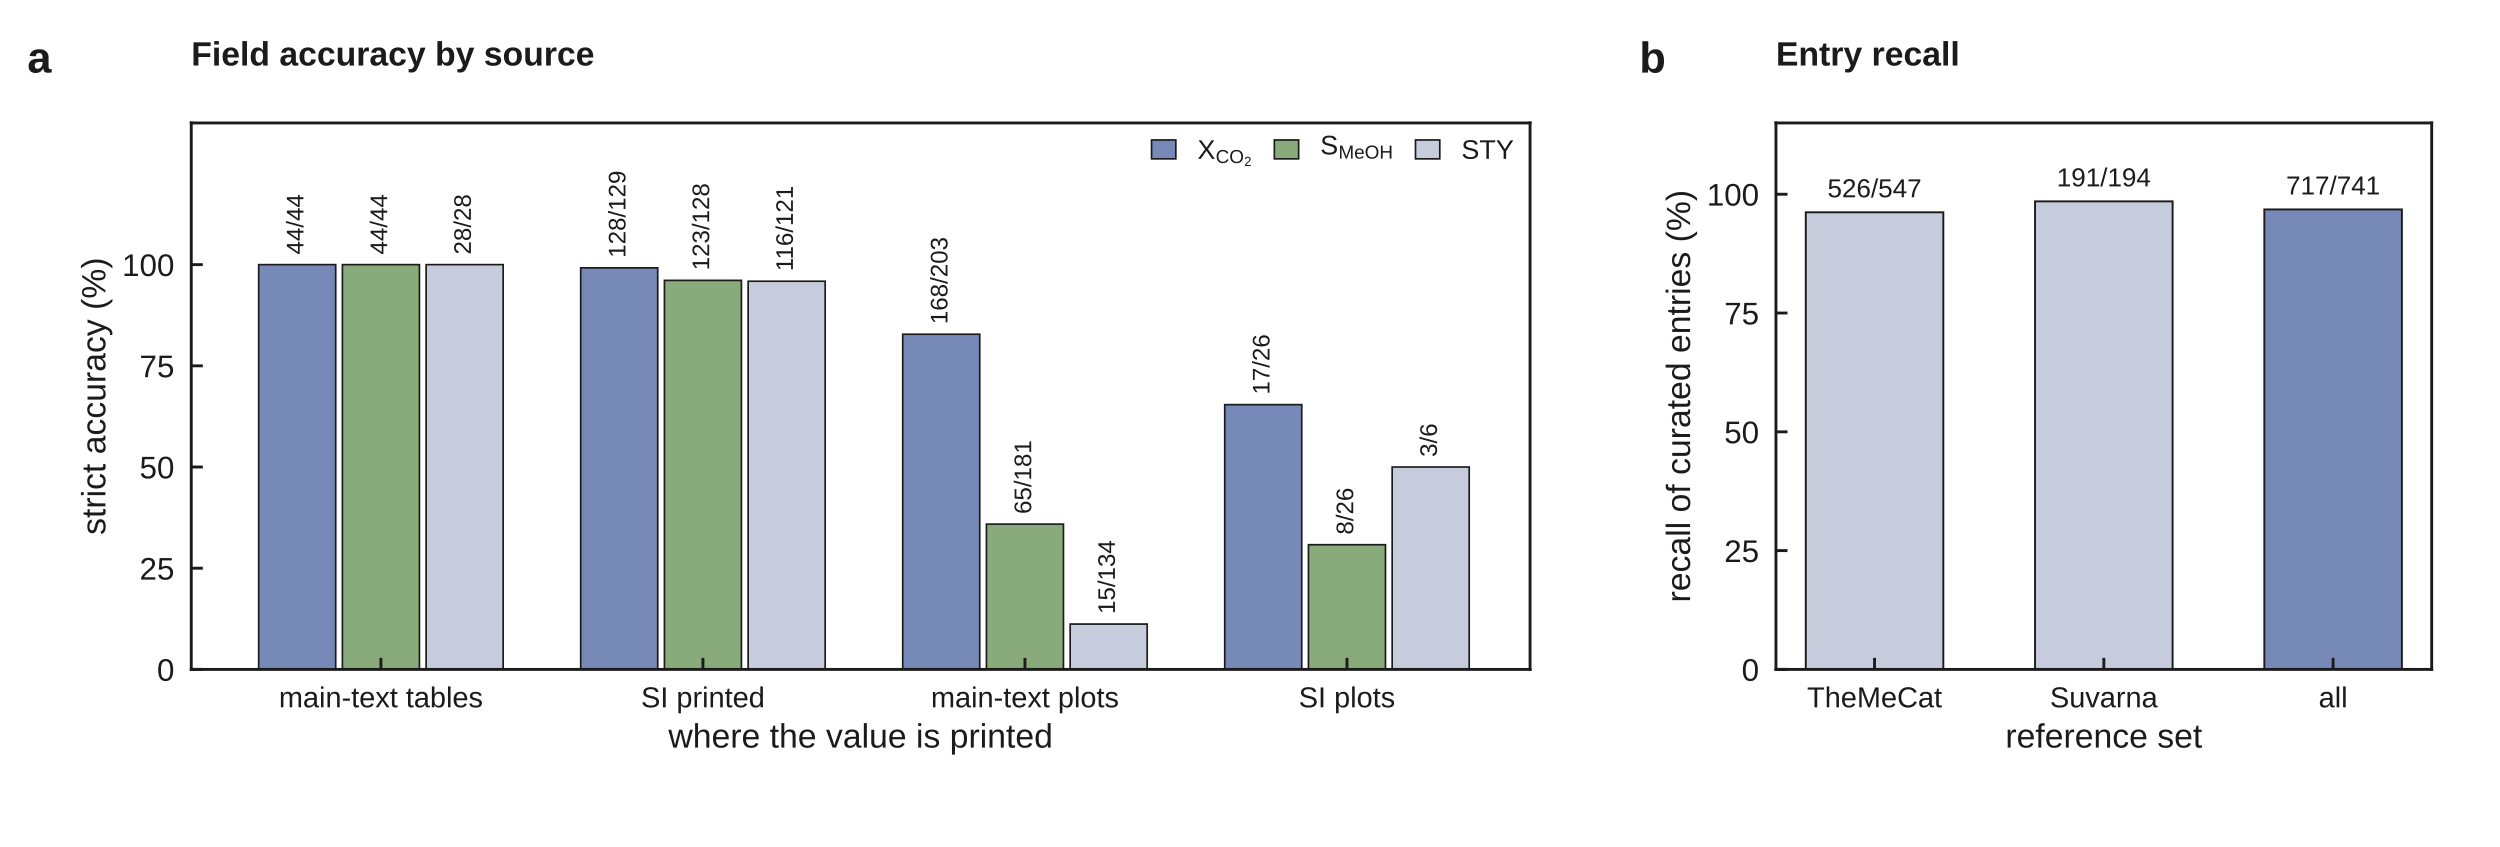
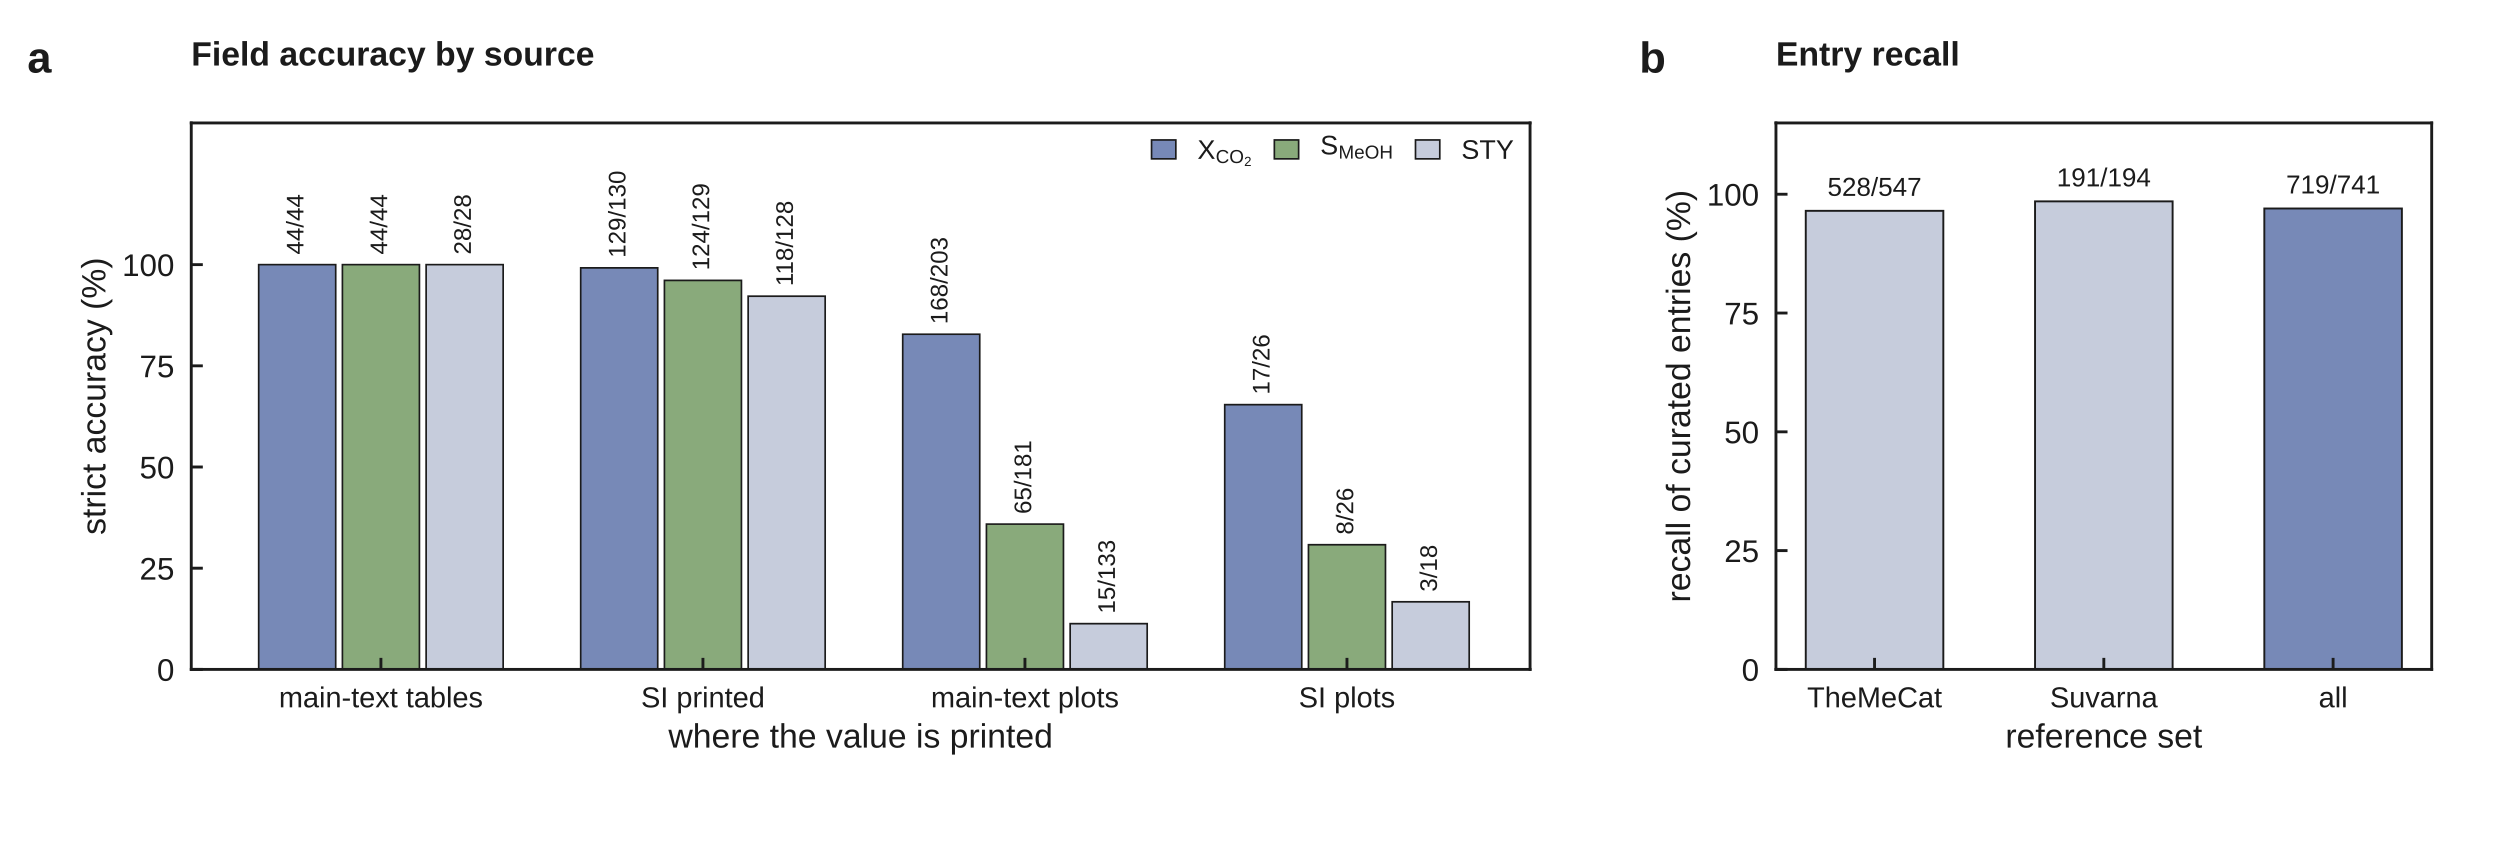
<svg xmlns="http://www.w3.org/2000/svg" xmlns:xlink="http://www.w3.org/1999/xlink" width="518.74pt" height="175.748pt" viewBox="0 0 518.74 175.748" version="1.1">
  <defs>
    <style type="text/css">*{stroke-linejoin: round; stroke-linecap: butt}</style>
  </defs>
  <g id="figure_1">
    <g id="patch_1">
      <path d="M 0 175.748  L 518.74 175.748  L 518.74 0  L 0 0  z " style="fill: #ffffff" />
    </g>
    <g id="axes_1">
      <g id="patch_2">
        <path d="M 39.685 138.898  L 317.48 138.898  L 317.48 25.512  L 39.685 25.512  z " style="fill: #ffffff" />
      </g>
      <g id="patch_3">
-         <path d="M 53.675 138.898  L 69.658 138.898  L 69.658 54.908  L 53.675 54.908  z " clip-path="url(#pc49f628b90)" style="fill: #7789b7; stroke: #1b1b1b; stroke-width: 0.35; stroke-linejoin: miter" />
+         <path d="M 53.675 138.898  L 69.658 138.898  L 69.658 54.908  L 53.675 54.908  z " clip-path="url(#p6ff8f0f7d8)" style="fill: #7789b7; stroke: #1b1b1b; stroke-width: 0.35; stroke-linejoin: miter" />
      </g>
      <g id="patch_4">
-         <path d="M 71.048 138.898  L 87.03 138.898  L 87.03 54.908  L 71.048 54.908  z " clip-path="url(#pc49f628b90)" style="fill: #89aa7b; stroke: #1b1b1b; stroke-width: 0.35; stroke-linejoin: miter" />
+         <path d="M 71.048 138.898  L 87.03 138.898  L 87.03 54.908  L 71.048 54.908  z " clip-path="url(#p6ff8f0f7d8)" style="fill: #89aa7b; stroke: #1b1b1b; stroke-width: 0.35; stroke-linejoin: miter" />
      </g>
      <g id="patch_5">
-         <path d="M 88.42 138.898  L 104.403 138.898  L 104.403 54.908  L 88.42 54.908  z " clip-path="url(#pc49f628b90)" style="fill: #c6ccdc; stroke: #1b1b1b; stroke-width: 0.35; stroke-linejoin: miter" />
+         <path d="M 88.42 138.898  L 104.403 138.898  L 104.403 54.908  L 88.42 54.908  z " clip-path="url(#p6ff8f0f7d8)" style="fill: #c6ccdc; stroke: #1b1b1b; stroke-width: 0.35; stroke-linejoin: miter" />
      </g>
      <g id="patch_6">
-         <path d="M 120.492 138.898  L 136.475 138.898  L 136.475 55.58  L 120.492 55.58  z " clip-path="url(#pc49f628b90)" style="fill: #7789b7; stroke: #1b1b1b; stroke-width: 0.35; stroke-linejoin: miter" />
+         <path d="M 120.492 138.898  L 136.475 138.898  L 136.475 55.58  L 120.492 55.58  z " clip-path="url(#p6ff8f0f7d8)" style="fill: #7789b7; stroke: #1b1b1b; stroke-width: 0.35; stroke-linejoin: miter" />
      </g>
      <g id="patch_7">
-         <path d="M 137.864 138.898  L 153.847 138.898  L 153.847 58.184  L 137.864 58.184  z " clip-path="url(#pc49f628b90)" style="fill: #89aa7b; stroke: #1b1b1b; stroke-width: 0.35; stroke-linejoin: miter" />
+         <path d="M 137.864 138.898  L 153.847 138.898  L 153.847 58.184  L 137.864 58.184  z " clip-path="url(#p6ff8f0f7d8)" style="fill: #89aa7b; stroke: #1b1b1b; stroke-width: 0.35; stroke-linejoin: miter" />
      </g>
      <g id="patch_8">
-         <path d="M 155.237 138.898  L 171.219 138.898  L 171.219 58.352  L 155.237 58.352  z " clip-path="url(#pc49f628b90)" style="fill: #c6ccdc; stroke: #1b1b1b; stroke-width: 0.35; stroke-linejoin: miter" />
+         <path d="M 155.237 138.898  L 171.219 138.898  L 171.219 61.459  L 155.237 61.459  z " clip-path="url(#p6ff8f0f7d8)" style="fill: #c6ccdc; stroke: #1b1b1b; stroke-width: 0.35; stroke-linejoin: miter" />
      </g>
      <g id="patch_9">
-         <path d="M 187.309 138.898  L 203.292 138.898  L 203.292 69.354  L 187.309 69.354  z " clip-path="url(#pc49f628b90)" style="fill: #7789b7; stroke: #1b1b1b; stroke-width: 0.35; stroke-linejoin: miter" />
+         <path d="M 187.309 138.898  L 203.292 138.898  L 203.292 69.354  L 187.309 69.354  z " clip-path="url(#p6ff8f0f7d8)" style="fill: #7789b7; stroke: #1b1b1b; stroke-width: 0.35; stroke-linejoin: miter" />
      </g>
      <g id="patch_10">
-         <path d="M 204.681 138.898  L 220.664 138.898  L 220.664 108.745  L 204.681 108.745  z " clip-path="url(#pc49f628b90)" style="fill: #89aa7b; stroke: #1b1b1b; stroke-width: 0.35; stroke-linejoin: miter" />
+         <path d="M 204.681 138.898  L 220.664 138.898  L 220.664 108.745  L 204.681 108.745  z " clip-path="url(#p6ff8f0f7d8)" style="fill: #89aa7b; stroke: #1b1b1b; stroke-width: 0.35; stroke-linejoin: miter" />
      </g>
      <g id="patch_11">
-         <path d="M 222.054 138.898  L 238.036 138.898  L 238.036 129.491  L 222.054 129.491  z " clip-path="url(#pc49f628b90)" style="fill: #c6ccdc; stroke: #1b1b1b; stroke-width: 0.35; stroke-linejoin: miter" />
+         <path d="M 222.054 138.898  L 238.036 138.898  L 238.036 129.407  L 222.054 129.407  z " clip-path="url(#p6ff8f0f7d8)" style="fill: #c6ccdc; stroke: #1b1b1b; stroke-width: 0.35; stroke-linejoin: miter" />
      </g>
      <g id="patch_12">
-         <path d="M 254.126 138.898  L 270.108 138.898  L 270.108 83.969  L 254.126 83.969  z " clip-path="url(#pc49f628b90)" style="fill: #7789b7; stroke: #1b1b1b; stroke-width: 0.35; stroke-linejoin: miter" />
+         <path d="M 254.126 138.898  L 270.108 138.898  L 270.108 83.969  L 254.126 83.969  z " clip-path="url(#p6ff8f0f7d8)" style="fill: #7789b7; stroke: #1b1b1b; stroke-width: 0.35; stroke-linejoin: miter" />
      </g>
      <g id="patch_13">
-         <path d="M 271.498 138.898  L 287.481 138.898  L 287.481 113.029  L 271.498 113.029  z " clip-path="url(#pc49f628b90)" style="fill: #89aa7b; stroke: #1b1b1b; stroke-width: 0.35; stroke-linejoin: miter" />
+         <path d="M 271.498 138.898  L 287.481 138.898  L 287.481 113.029  L 271.498 113.029  z " clip-path="url(#p6ff8f0f7d8)" style="fill: #89aa7b; stroke: #1b1b1b; stroke-width: 0.35; stroke-linejoin: miter" />
      </g>
      <g id="patch_14">
-         <path d="M 288.871 138.898  L 304.853 138.898  L 304.853 96.903  L 288.871 96.903  z " clip-path="url(#pc49f628b90)" style="fill: #c6ccdc; stroke: #1b1b1b; stroke-width: 0.35; stroke-linejoin: miter" />
+         <path d="M 288.871 138.898  L 304.853 138.898  L 304.853 124.871  L 288.871 124.871  z " clip-path="url(#p6ff8f0f7d8)" style="fill: #c6ccdc; stroke: #1b1b1b; stroke-width: 0.35; stroke-linejoin: miter" />
      </g>
      <g id="patch_15">
-         <path d="M 52.312 138.898  L 105.766 138.898  L 105.766 138.898  L 52.312 138.898  z " clip-path="url(#pc49f628b90)" style="fill: #7789b7; stroke: #1b1b1b; stroke-width: 0.35; stroke-linejoin: miter" />
+         <path d="M 52.312 138.898  L 105.766 138.898  L 105.766 138.898  L 52.312 138.898  z " clip-path="url(#p6ff8f0f7d8)" style="fill: #7789b7; stroke: #1b1b1b; stroke-width: 0.35; stroke-linejoin: miter" />
      </g>
      <g id="patch_16">
-         <path d="M 52.312 138.898  L 105.766 138.898  L 105.766 138.898  L 52.312 138.898  z " clip-path="url(#pc49f628b90)" style="fill: #89aa7b; stroke: #1b1b1b; stroke-width: 0.35; stroke-linejoin: miter" />
+         <path d="M 52.312 138.898  L 105.766 138.898  L 105.766 138.898  L 52.312 138.898  z " clip-path="url(#p6ff8f0f7d8)" style="fill: #89aa7b; stroke: #1b1b1b; stroke-width: 0.35; stroke-linejoin: miter" />
      </g>
      <g id="patch_17">
-         <path d="M 52.312 138.898  L 105.766 138.898  L 105.766 138.898  L 52.312 138.898  z " clip-path="url(#pc49f628b90)" style="fill: #c6ccdc; stroke: #1b1b1b; stroke-width: 0.35; stroke-linejoin: miter" />
+         <path d="M 52.312 138.898  L 105.766 138.898  L 105.766 138.898  L 52.312 138.898  z " clip-path="url(#p6ff8f0f7d8)" style="fill: #c6ccdc; stroke: #1b1b1b; stroke-width: 0.35; stroke-linejoin: miter" />
      </g>
      <g id="matplotlib.axis_1">
        <g id="xtick_1">
          <g id="line2d_1">
            <defs>
-               <path id="m93fe25ebec" d="M 0 0  L 0 -2.4  " style="stroke: #1b1b1b; stroke-width: 0.6" />
+               <path id="md8a659de9c" d="M 0 0  L 0 -2.4  " style="stroke: #1b1b1b; stroke-width: 0.6" />
            </defs>
            <g>
-               <use xlink:href="#m93fe25ebec" x="79.039" y="138.898" style="fill: #1b1b1b; stroke: #1b1b1b; stroke-width: 0.6" />
+               <use xlink:href="#md8a659de9c" x="79.039" y="138.898" style="fill: #1b1b1b; stroke: #1b1b1b; stroke-width: 0.6" />
            </g>
          </g>
          <g id="text_1">
            <text style="font-size: 6px; font-family: 'Arial'; text-anchor: middle; fill: #1b1b1b" x="79.039" y="146.766" transform="rotate(-0 79.03886 146.7658)">main-text tables</text>
          </g>
        </g>
        <g id="xtick_2">
          <g id="line2d_2">
            <g>
-               <use xlink:href="#m93fe25ebec" x="145.856" y="138.898" style="fill: #1b1b1b; stroke: #1b1b1b; stroke-width: 0.6" />
+               <use xlink:href="#md8a659de9c" x="145.856" y="138.898" style="fill: #1b1b1b; stroke: #1b1b1b; stroke-width: 0.6" />
            </g>
          </g>
          <g id="text_2">
            <text style="font-size: 6px; font-family: 'Arial'; text-anchor: middle; fill: #1b1b1b" x="145.856" y="146.766" transform="rotate(-0 145.8558 146.7658)">SI printed</text>
          </g>
        </g>
        <g id="xtick_3">
          <g id="line2d_3">
            <g>
-               <use xlink:href="#m93fe25ebec" x="212.673" y="138.898" style="fill: #1b1b1b; stroke: #1b1b1b; stroke-width: 0.6" />
+               <use xlink:href="#md8a659de9c" x="212.673" y="138.898" style="fill: #1b1b1b; stroke: #1b1b1b; stroke-width: 0.6" />
            </g>
          </g>
          <g id="text_3">
            <text style="font-size: 6px; font-family: 'Arial'; text-anchor: middle; fill: #1b1b1b" x="212.673" y="146.766" transform="rotate(-0 212.6727 146.7658)">main-text plots</text>
          </g>
        </g>
        <g id="xtick_4">
          <g id="line2d_4">
            <g>
-               <use xlink:href="#m93fe25ebec" x="279.49" y="138.898" style="fill: #1b1b1b; stroke: #1b1b1b; stroke-width: 0.6" />
+               <use xlink:href="#md8a659de9c" x="279.49" y="138.898" style="fill: #1b1b1b; stroke: #1b1b1b; stroke-width: 0.6" />
            </g>
          </g>
          <g id="text_4">
            <text style="font-size: 6px; font-family: 'Arial'; text-anchor: middle; fill: #1b1b1b" x="279.49" y="146.766" transform="rotate(-0 279.4896 146.7658)">SI plots</text>
          </g>
        </g>
        <g id="text_5">
          <text style="font-size: 7px; font-family: 'Arial'; text-anchor: middle; fill: #1b1b1b" x="178.583" y="155.125" transform="rotate(-0 178.5827 155.1247)">where the value is printed</text>
        </g>
      </g>
      <g id="matplotlib.axis_2">
        <g id="ytick_1">
          <g id="line2d_5">
            <defs>
-               <path id="mc953b2f322" d="M 0 0  L 2.4 0  " style="stroke: #1b1b1b; stroke-width: 0.6" />
+               <path id="m65c0ac4a41" d="M 0 0  L 2.4 0  " style="stroke: #1b1b1b; stroke-width: 0.6" />
            </defs>
            <g>
-               <use xlink:href="#mc953b2f322" x="39.685" y="138.898" style="fill: #1b1b1b; stroke: #1b1b1b; stroke-width: 0.6" />
+               <use xlink:href="#m65c0ac4a41" x="39.685" y="138.898" style="fill: #1b1b1b; stroke: #1b1b1b; stroke-width: 0.6" />
            </g>
          </g>
          <g id="text_6">
            <text style="font-size: 6.5px; font-family: 'Arial'; text-anchor: end; fill: #1b1b1b" x="36.185" y="141.264" transform="rotate(-0 36.18504 141.2637)">0</text>
          </g>
        </g>
        <g id="ytick_2">
          <g id="line2d_6">
            <g>
-               <use xlink:href="#mc953b2f322" x="39.685" y="117.9" style="fill: #1b1b1b; stroke: #1b1b1b; stroke-width: 0.6" />
+               <use xlink:href="#m65c0ac4a41" x="39.685" y="117.9" style="fill: #1b1b1b; stroke: #1b1b1b; stroke-width: 0.6" />
            </g>
          </g>
          <g id="text_7">
            <text style="font-size: 6.5px; font-family: 'Arial'; text-anchor: end; fill: #1b1b1b" x="36.185" y="120.266" transform="rotate(-0 36.18504 120.2664)">25</text>
          </g>
        </g>
        <g id="ytick_3">
          <g id="line2d_7">
            <g>
-               <use xlink:href="#mc953b2f322" x="39.685" y="96.903" style="fill: #1b1b1b; stroke: #1b1b1b; stroke-width: 0.6" />
+               <use xlink:href="#m65c0ac4a41" x="39.685" y="96.903" style="fill: #1b1b1b; stroke: #1b1b1b; stroke-width: 0.6" />
            </g>
          </g>
          <g id="text_8">
            <text style="font-size: 6.5px; font-family: 'Arial'; text-anchor: end; fill: #1b1b1b" x="36.185" y="99.269" transform="rotate(-0 36.18504 99.26898)">50</text>
          </g>
        </g>
        <g id="ytick_4">
          <g id="line2d_8">
            <g>
-               <use xlink:href="#mc953b2f322" x="39.685" y="75.906" style="fill: #1b1b1b; stroke: #1b1b1b; stroke-width: 0.6" />
+               <use xlink:href="#m65c0ac4a41" x="39.685" y="75.906" style="fill: #1b1b1b; stroke: #1b1b1b; stroke-width: 0.6" />
            </g>
          </g>
          <g id="text_9">
            <text style="font-size: 6.5px; font-family: 'Arial'; text-anchor: end; fill: #1b1b1b" x="36.185" y="78.272" transform="rotate(-0 36.18504 78.2716)">75</text>
          </g>
        </g>
        <g id="ytick_5">
          <g id="line2d_9">
            <g>
-               <use xlink:href="#mc953b2f322" x="39.685" y="54.908" style="fill: #1b1b1b; stroke: #1b1b1b; stroke-width: 0.6" />
+               <use xlink:href="#m65c0ac4a41" x="39.685" y="54.908" style="fill: #1b1b1b; stroke: #1b1b1b; stroke-width: 0.6" />
            </g>
          </g>
          <g id="text_10">
            <text style="font-size: 6.5px; font-family: 'Arial'; text-anchor: end; fill: #1b1b1b" x="36.185" y="57.274" transform="rotate(-0 36.18504 57.27423)">100</text>
          </g>
        </g>
        <g id="text_11">
          <text style="font-size: 7px; font-family: 'Arial'; text-anchor: middle; fill: #1b1b1b" x="21.868" y="82.205" transform="rotate(-90 21.86793 82.20472)">strict accuracy (%)</text>
        </g>
      </g>
      <g id="patch_18">
        <path d="M 39.685 138.898  L 39.685 25.512  " style="fill: none; stroke: #1b1b1b; stroke-width: 0.6; stroke-linejoin: miter; stroke-linecap: square" />
      </g>
      <g id="patch_19">
        <path d="M 317.48 138.898  L 317.48 25.512  " style="fill: none; stroke: #1b1b1b; stroke-width: 0.6; stroke-linejoin: miter; stroke-linecap: square" />
      </g>
      <g id="patch_20">
        <path d="M 39.685 138.898  L 317.48 138.898  " style="fill: none; stroke: #1b1b1b; stroke-width: 0.6; stroke-linejoin: miter; stroke-linecap: square" />
      </g>
      <g id="patch_21">
        <path d="M 39.685 25.512  L 317.48 25.512  " style="fill: none; stroke: #1b1b1b; stroke-width: 0.6; stroke-linejoin: miter; stroke-linecap: square" />
      </g>
      <g id="text_12">
        <text style="font-size: 5px; font-family: 'Arial'; fill: #1b1b1b" transform="translate(62.96041 52.8084) rotate(-90)">44/44</text>
      </g>
      <g id="text_13">
        <text style="font-size: 5px; font-family: 'Arial'; fill: #1b1b1b" transform="translate(80.3328 52.8084) rotate(-90)">44/44</text>
      </g>
      <g id="text_14">
        <text style="font-size: 5px; font-family: 'Arial'; fill: #1b1b1b" transform="translate(97.7052 52.8084) rotate(-90)">28/28</text>
      </g>
      <g id="text_15">
-         <text style="font-size: 5px; font-family: 'Arial'; fill: #1b1b1b" transform="translate(129.7773 53.48031) rotate(-90)">128/129</text>
+         <text style="font-size: 5px; font-family: 'Arial'; fill: #1b1b1b" transform="translate(129.7773 53.48031) rotate(-90)">129/130</text>
      </g>
      <g id="text_16">
-         <text style="font-size: 5px; font-family: 'Arial'; fill: #1b1b1b" transform="translate(147.1497 56.08399) rotate(-90)">123/128</text>
+         <text style="font-size: 5px; font-family: 'Arial'; fill: #1b1b1b" transform="translate(147.1497 56.08399) rotate(-90)">124/129</text>
      </g>
      <g id="text_17">
-         <text style="font-size: 5px; font-family: 'Arial'; fill: #1b1b1b" transform="translate(164.5221 56.25197) rotate(-90)">116/121</text>
+         <text style="font-size: 5px; font-family: 'Arial'; fill: #1b1b1b" transform="translate(164.5221 59.35958) rotate(-90)">118/128</text>
      </g>
      <g id="text_18">
        <text style="font-size: 5px; font-family: 'Arial'; fill: #1b1b1b" transform="translate(196.5942 67.25459) rotate(-90)">168/203</text>
      </g>
      <g id="text_19">
        <text style="font-size: 5px; font-family: 'Arial'; fill: #1b1b1b" transform="translate(213.9666 106.6457) rotate(-90)">65/181</text>
      </g>
      <g id="text_20">
-         <text style="font-size: 5px; font-family: 'Arial'; fill: #1b1b1b" transform="translate(231.339 127.3911) rotate(-90)">15/134</text>
+         <text style="font-size: 5px; font-family: 'Arial'; fill: #1b1b1b" transform="translate(231.339 127.3071) rotate(-90)">15/133</text>
      </g>
      <g id="text_21">
        <text style="font-size: 5px; font-family: 'Arial'; fill: #1b1b1b" transform="translate(263.4111 81.86877) rotate(-90)">17/26</text>
      </g>
      <g id="text_22">
        <text style="font-size: 5px; font-family: 'Arial'; fill: #1b1b1b" transform="translate(280.7835 110.9291) rotate(-90)">8/26</text>
      </g>
      <g id="text_23">
-         <text style="font-size: 5px; font-family: 'Arial'; fill: #1b1b1b" transform="translate(298.1559 94.80315) rotate(-90)">3/6</text>
+         <text style="font-size: 5px; font-family: 'Arial'; fill: #1b1b1b" transform="translate(298.1559 122.7717) rotate(-90)">3/18</text>
      </g>
      <g id="legend_1">
        <g id="patch_22">
          <path d="M 238.941 32.96  L 243.981 32.96  L 243.981 29.04  L 238.941 29.04  z " style="fill: #7789b7; stroke: #1b1b1b; stroke-width: 0.35; stroke-linejoin: miter" />
        </g>
        <g id="text_24">
          <g style="fill: #1b1b1b" transform="translate(248.4612 32.95981)">
            <text>
              <tspan x="0" y="-0" style="font-size: 5.6px; font-family: 'Arial'; fill: #1b1b1b">X</tspan>
              <tspan x="3.782" y="0.872" style="font-size: 3.92px; font-family: 'Arial'; fill: #1b1b1b">C</tspan>
              <tspan x="6.61" y="0.872" style="font-size: 3.92px; font-family: 'Arial'; fill: #1b1b1b">O</tspan>
              <tspan x="9.691" y="1.482" style="font-size: 2.744px; font-family: 'Arial'; fill: #1b1b1b">2</tspan>
            </text>
          </g>
        </g>
        <g id="patch_23">
          <path d="M 264.421 32.96  L 269.461 32.96  L 269.461 29.04  L 264.421 29.04  z " style="fill: #89aa7b; stroke: #1b1b1b; stroke-width: 0.35; stroke-linejoin: miter" />
        </g>
        <g id="text_25">
          <g style="fill: #1b1b1b" transform="translate(273.9412 32.95981)">
            <text>
              <tspan x="0" y="-0.922" style="font-size: 5.6px; font-family: 'Arial'; fill: #1b1b1b">S</tspan>
              <tspan x="3.782" y="-0.05" style="font-size: 3.92px; font-family: 'Arial'; fill: #1b1b1b">M</tspan>
              <tspan x="7.044" y="-0.05" style="font-size: 3.92px; font-family: 'Arial'; fill: #1b1b1b">e</tspan>
              <tspan x="9.221" y="-0.05" style="font-size: 3.92px; font-family: 'Arial'; fill: #1b1b1b">O</tspan>
              <tspan x="12.267" y="-0.05" style="font-size: 3.92px; font-family: 'Arial'; fill: #1b1b1b">H</tspan>
            </text>
          </g>
        </g>
        <g id="patch_24">
          <path d="M 293.709 32.96  L 298.749 32.96  L 298.749 29.04  L 293.709 29.04  z " style="fill: #c6ccdc; stroke: #1b1b1b; stroke-width: 0.35; stroke-linejoin: miter" />
        </g>
        <g id="text_26">
          <text style="font-size: 5.6px; font-family: 'Arial'; text-anchor: start; fill: #1b1b1b" x="303.229" y="32.96" transform="rotate(-0 303.2292 32.95981)">STY</text>
        </g>
      </g>
    </g>
    <g id="axes_2">
      <g id="patch_25">
        <path d="M 368.504 138.898  L 504.567 138.898  L 504.567 25.512  L 368.504 25.512  z " style="fill: #ffffff" />
      </g>
      <g id="patch_26">
-         <path d="M 374.689 138.898  L 403.233 138.898  L 403.233 44.048  L 374.689 44.048  z " clip-path="url(#pabcff77b70)" style="fill: #c6ccdc; stroke: #1b1b1b; stroke-width: 0.4; stroke-linejoin: miter" />
+         <path d="M 374.689 138.898  L 403.233 138.898  L 403.233 43.752  L 374.689 43.752  z " clip-path="url(#p8edefb9771)" style="fill: #c6ccdc; stroke: #1b1b1b; stroke-width: 0.4; stroke-linejoin: miter" />
      </g>
      <g id="patch_27">
-         <path d="M 422.263 138.898  L 450.808 138.898  L 450.808 41.78  L 422.263 41.78  z " clip-path="url(#pabcff77b70)" style="fill: #c6ccdc; stroke: #1b1b1b; stroke-width: 0.4; stroke-linejoin: miter" />
+         <path d="M 422.263 138.898  L 450.808 138.898  L 450.808 41.78  L 422.263 41.78  z " clip-path="url(#p8edefb9771)" style="fill: #c6ccdc; stroke: #1b1b1b; stroke-width: 0.4; stroke-linejoin: miter" />
      </g>
      <g id="patch_28">
-         <path d="M 469.838 138.898  L 498.382 138.898  L 498.382 43.456  L 469.838 43.456  z " clip-path="url(#pabcff77b70)" style="fill: #7789b7; stroke: #1b1b1b; stroke-width: 0.4; stroke-linejoin: miter" />
+         <path d="M 469.838 138.898  L 498.382 138.898  L 498.382 43.259  L 469.838 43.259  z " clip-path="url(#p8edefb9771)" style="fill: #7789b7; stroke: #1b1b1b; stroke-width: 0.4; stroke-linejoin: miter" />
      </g>
      <g id="matplotlib.axis_3">
        <g id="xtick_5">
          <g id="line2d_10">
            <g>
-               <use xlink:href="#m93fe25ebec" x="388.961" y="138.898" style="fill: #1b1b1b; stroke: #1b1b1b; stroke-width: 0.6" />
+               <use xlink:href="#md8a659de9c" x="388.961" y="138.898" style="fill: #1b1b1b; stroke: #1b1b1b; stroke-width: 0.6" />
            </g>
          </g>
          <g id="text_27">
            <text style="font-size: 6px; font-family: 'Arial'; text-anchor: middle; fill: #1b1b1b" x="388.961" y="146.766" transform="rotate(-0 388.961 146.7658)">TheMeCat</text>
          </g>
        </g>
        <g id="xtick_6">
          <g id="line2d_11">
            <g>
-               <use xlink:href="#m93fe25ebec" x="436.535" y="138.898" style="fill: #1b1b1b; stroke: #1b1b1b; stroke-width: 0.6" />
+               <use xlink:href="#md8a659de9c" x="436.535" y="138.898" style="fill: #1b1b1b; stroke: #1b1b1b; stroke-width: 0.6" />
            </g>
          </g>
          <g id="text_28">
            <text style="font-size: 6px; font-family: 'Arial'; text-anchor: middle; fill: #1b1b1b" x="436.535" y="146.766" transform="rotate(-0 436.5354 146.7658)">Suvarna</text>
          </g>
        </g>
        <g id="xtick_7">
          <g id="line2d_12">
            <g>
-               <use xlink:href="#m93fe25ebec" x="484.11" y="138.898" style="fill: #1b1b1b; stroke: #1b1b1b; stroke-width: 0.6" />
+               <use xlink:href="#md8a659de9c" x="484.11" y="138.898" style="fill: #1b1b1b; stroke: #1b1b1b; stroke-width: 0.6" />
            </g>
          </g>
          <g id="text_29">
            <text style="font-size: 6px; font-family: 'Arial'; text-anchor: middle; fill: #1b1b1b" x="484.11" y="146.766" transform="rotate(-0 484.1099 146.7658)">all</text>
          </g>
        </g>
        <g id="text_30">
          <text style="font-size: 7px; font-family: 'Arial'; text-anchor: middle; fill: #1b1b1b" x="436.535" y="155.125" transform="rotate(-0 436.5354 155.1247)">reference set</text>
        </g>
      </g>
      <g id="matplotlib.axis_4">
        <g id="ytick_6">
          <g id="line2d_13">
            <g>
-               <use xlink:href="#mc953b2f322" x="368.504" y="138.898" style="fill: #1b1b1b; stroke: #1b1b1b; stroke-width: 0.6" />
+               <use xlink:href="#m65c0ac4a41" x="368.504" y="138.898" style="fill: #1b1b1b; stroke: #1b1b1b; stroke-width: 0.6" />
            </g>
          </g>
          <g id="text_31">
            <text style="font-size: 6.5px; font-family: 'Arial'; text-anchor: end; fill: #1b1b1b" x="365.004" y="141.264" transform="rotate(-0 365.0039 141.2637)">0</text>
          </g>
        </g>
        <g id="ytick_7">
          <g id="line2d_14">
            <g>
-               <use xlink:href="#mc953b2f322" x="368.504" y="114.249" style="fill: #1b1b1b; stroke: #1b1b1b; stroke-width: 0.6" />
+               <use xlink:href="#m65c0ac4a41" x="368.504" y="114.249" style="fill: #1b1b1b; stroke: #1b1b1b; stroke-width: 0.6" />
            </g>
          </g>
          <g id="text_32">
            <text style="font-size: 6.5px; font-family: 'Arial'; text-anchor: end; fill: #1b1b1b" x="365.004" y="116.615" transform="rotate(-0 365.0039 116.6146)">25</text>
          </g>
        </g>
        <g id="ytick_8">
          <g id="line2d_15">
            <g>
-               <use xlink:href="#mc953b2f322" x="368.504" y="89.599" style="fill: #1b1b1b; stroke: #1b1b1b; stroke-width: 0.6" />
+               <use xlink:href="#m65c0ac4a41" x="368.504" y="89.599" style="fill: #1b1b1b; stroke: #1b1b1b; stroke-width: 0.6" />
            </g>
          </g>
          <g id="text_33">
            <text style="font-size: 6.5px; font-family: 'Arial'; text-anchor: end; fill: #1b1b1b" x="365.004" y="91.966" transform="rotate(-0 365.0039 91.96554)">50</text>
          </g>
        </g>
        <g id="ytick_9">
          <g id="line2d_16">
            <g>
-               <use xlink:href="#mc953b2f322" x="368.504" y="64.95" style="fill: #1b1b1b; stroke: #1b1b1b; stroke-width: 0.6" />
+               <use xlink:href="#m65c0ac4a41" x="368.504" y="64.95" style="fill: #1b1b1b; stroke: #1b1b1b; stroke-width: 0.6" />
            </g>
          </g>
          <g id="text_34">
            <text style="font-size: 6.5px; font-family: 'Arial'; text-anchor: end; fill: #1b1b1b" x="365.004" y="67.316" transform="rotate(-0 365.0039 67.31645)">75</text>
          </g>
        </g>
        <g id="ytick_10">
          <g id="line2d_17">
            <g>
-               <use xlink:href="#mc953b2f322" x="368.504" y="40.301" style="fill: #1b1b1b; stroke: #1b1b1b; stroke-width: 0.6" />
+               <use xlink:href="#m65c0ac4a41" x="368.504" y="40.301" style="fill: #1b1b1b; stroke: #1b1b1b; stroke-width: 0.6" />
            </g>
          </g>
          <g id="text_35">
            <text style="font-size: 6.5px; font-family: 'Arial'; text-anchor: end; fill: #1b1b1b" x="365.004" y="42.667" transform="rotate(-0 365.0039 42.66736)">100</text>
          </g>
        </g>
        <g id="text_36">
          <text style="font-size: 7px; font-family: 'Arial'; text-anchor: middle; fill: #1b1b1b" x="350.687" y="82.205" transform="rotate(-90 350.6868 82.20472)">recall of curated entries (%)</text>
        </g>
      </g>
      <g id="patch_29">
        <path d="M 368.504 138.898  L 368.504 25.512  " style="fill: none; stroke: #1b1b1b; stroke-width: 0.6; stroke-linejoin: miter; stroke-linecap: square" />
      </g>
      <g id="patch_30">
        <path d="M 504.567 138.898  L 504.567 25.512  " style="fill: none; stroke: #1b1b1b; stroke-width: 0.6; stroke-linejoin: miter; stroke-linecap: square" />
      </g>
      <g id="patch_31">
        <path d="M 368.504 138.898  L 504.567 138.898  " style="fill: none; stroke: #1b1b1b; stroke-width: 0.6; stroke-linejoin: miter; stroke-linecap: square" />
      </g>
      <g id="patch_32">
        <path d="M 368.504 25.512  L 504.567 25.512  " style="fill: none; stroke: #1b1b1b; stroke-width: 0.6; stroke-linejoin: miter; stroke-linecap: square" />
      </g>
      <g id="text_37">
-         <text style="font-size: 5.4px; font-family: 'Arial'; text-anchor: middle; fill: #1b1b1b" x="388.961" y="40.94" transform="rotate(-0 388.961 40.93958)">526/547</text>
+         <text style="font-size: 5.4px; font-family: 'Arial'; text-anchor: middle; fill: #1b1b1b" x="388.961" y="40.644" transform="rotate(-0 388.961 40.64379)">528/547</text>
      </g>
      <g id="text_38">
        <text style="font-size: 5.4px; font-family: 'Arial'; text-anchor: middle; fill: #1b1b1b" x="436.535" y="38.672" transform="rotate(-0 436.5354 38.67186)">191/194</text>
      </g>
      <g id="text_39">
-         <text style="font-size: 5.4px; font-family: 'Arial'; text-anchor: middle; fill: #1b1b1b" x="484.11" y="40.348" transform="rotate(-0 484.1099 40.348)">717/741</text>
+         <text style="font-size: 5.4px; font-family: 'Arial'; text-anchor: middle; fill: #1b1b1b" x="484.11" y="40.151" transform="rotate(-0 484.1099 40.1508)">719/741</text>
      </g>
    </g>
    <g id="text_40">
      <text style="font-weight: 700; font-size: 9px; font-family: 'Arial'; text-anchor: start; fill: #1b1b1b" x="5.669" y="15.056" transform="rotate(-0 5.669291 15.05618)">a</text>
    </g>
    <g id="text_41">
      <text style="font-weight: 700; font-size: 7px; font-family: 'Arial'; text-anchor: start; fill: #1b1b1b" x="39.685" y="13.6" transform="rotate(-0 39.68504 13.60013)">Field accuracy by source</text>
    </g>
    <g id="text_42">
      <text style="font-weight: 700; font-size: 9px; font-family: 'Arial'; text-anchor: start; fill: #1b1b1b" x="340.157" y="15.056" transform="rotate(-0 340.1575 15.05618)">b</text>
    </g>
    <g id="text_43">
      <text style="font-weight: 700; font-size: 7px; font-family: 'Arial'; text-anchor: start; fill: #1b1b1b" x="368.504" y="13.6" transform="rotate(-0 368.5039 13.60013)">Entry recall</text>
    </g>
  </g>
  <defs>
-     <clipPath id="pc49f628b90">
+     <clipPath id="p6ff8f0f7d8">
      <rect x="39.685" y="25.512" width="277.795" height="113.386" />
    </clipPath>
-     <clipPath id="pabcff77b70">
+     <clipPath id="p8edefb9771">
      <rect x="368.504" y="25.512" width="136.063" height="113.386" />
    </clipPath>
  </defs>
</svg>
